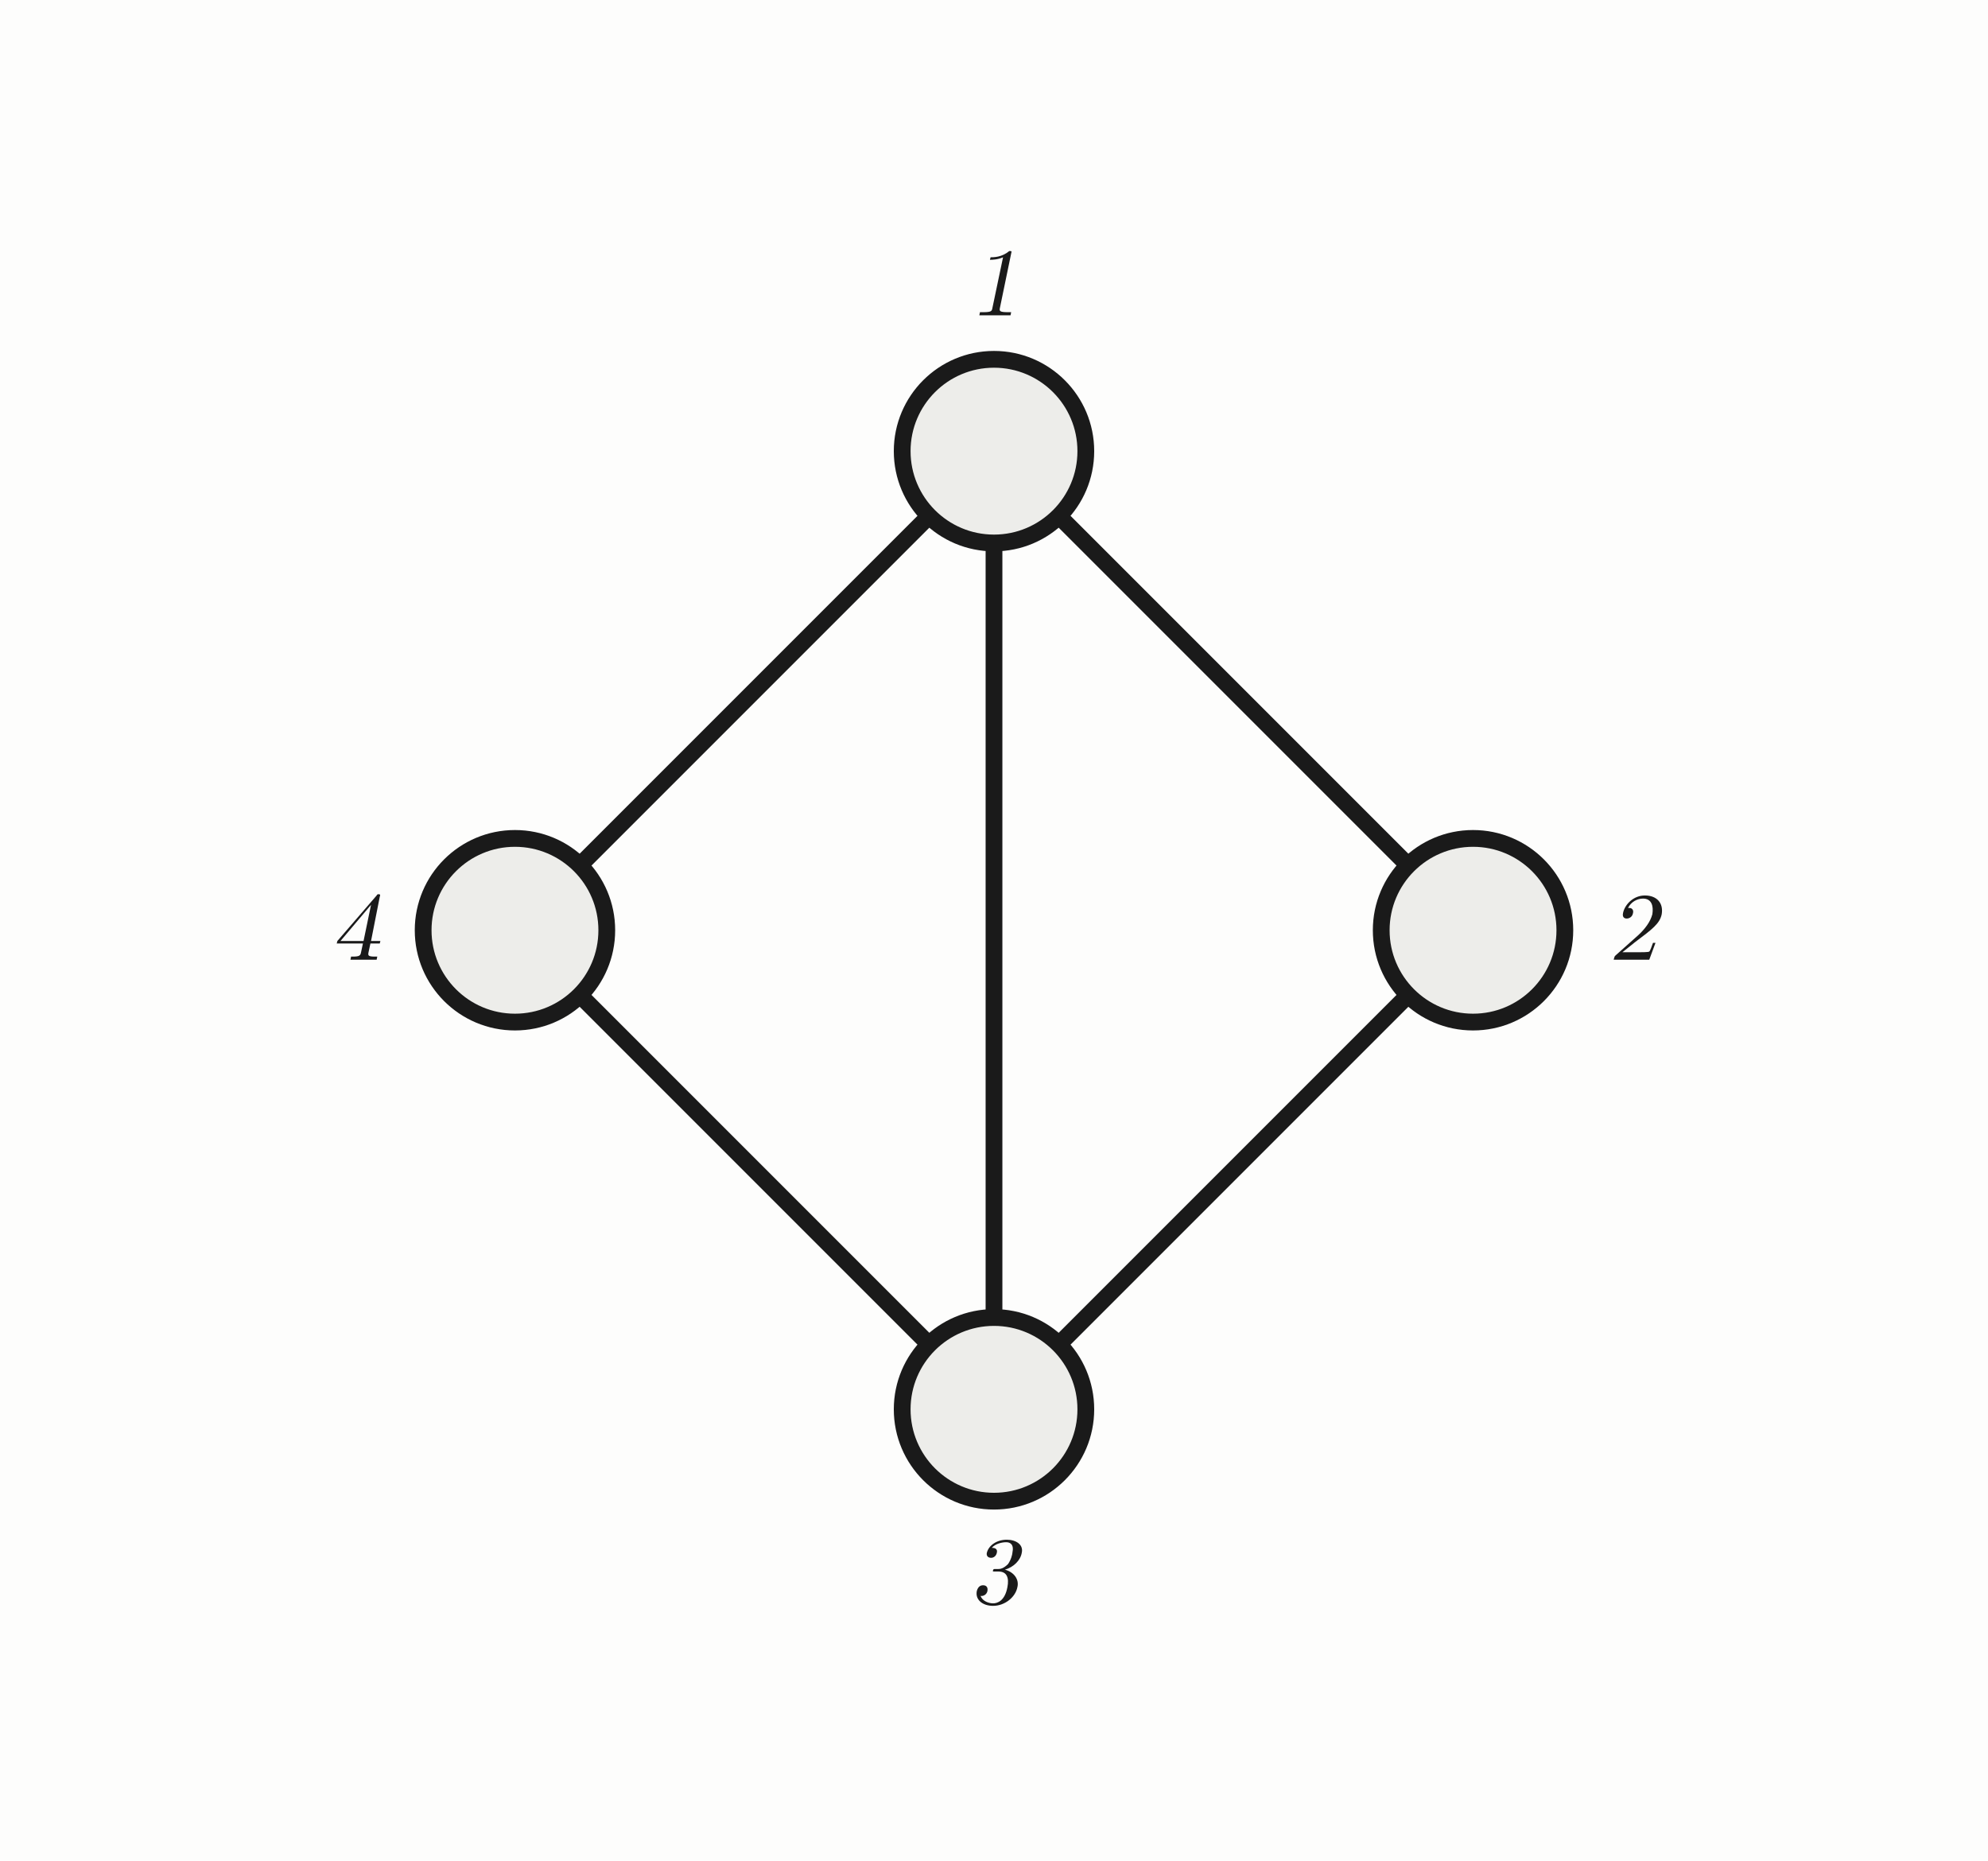
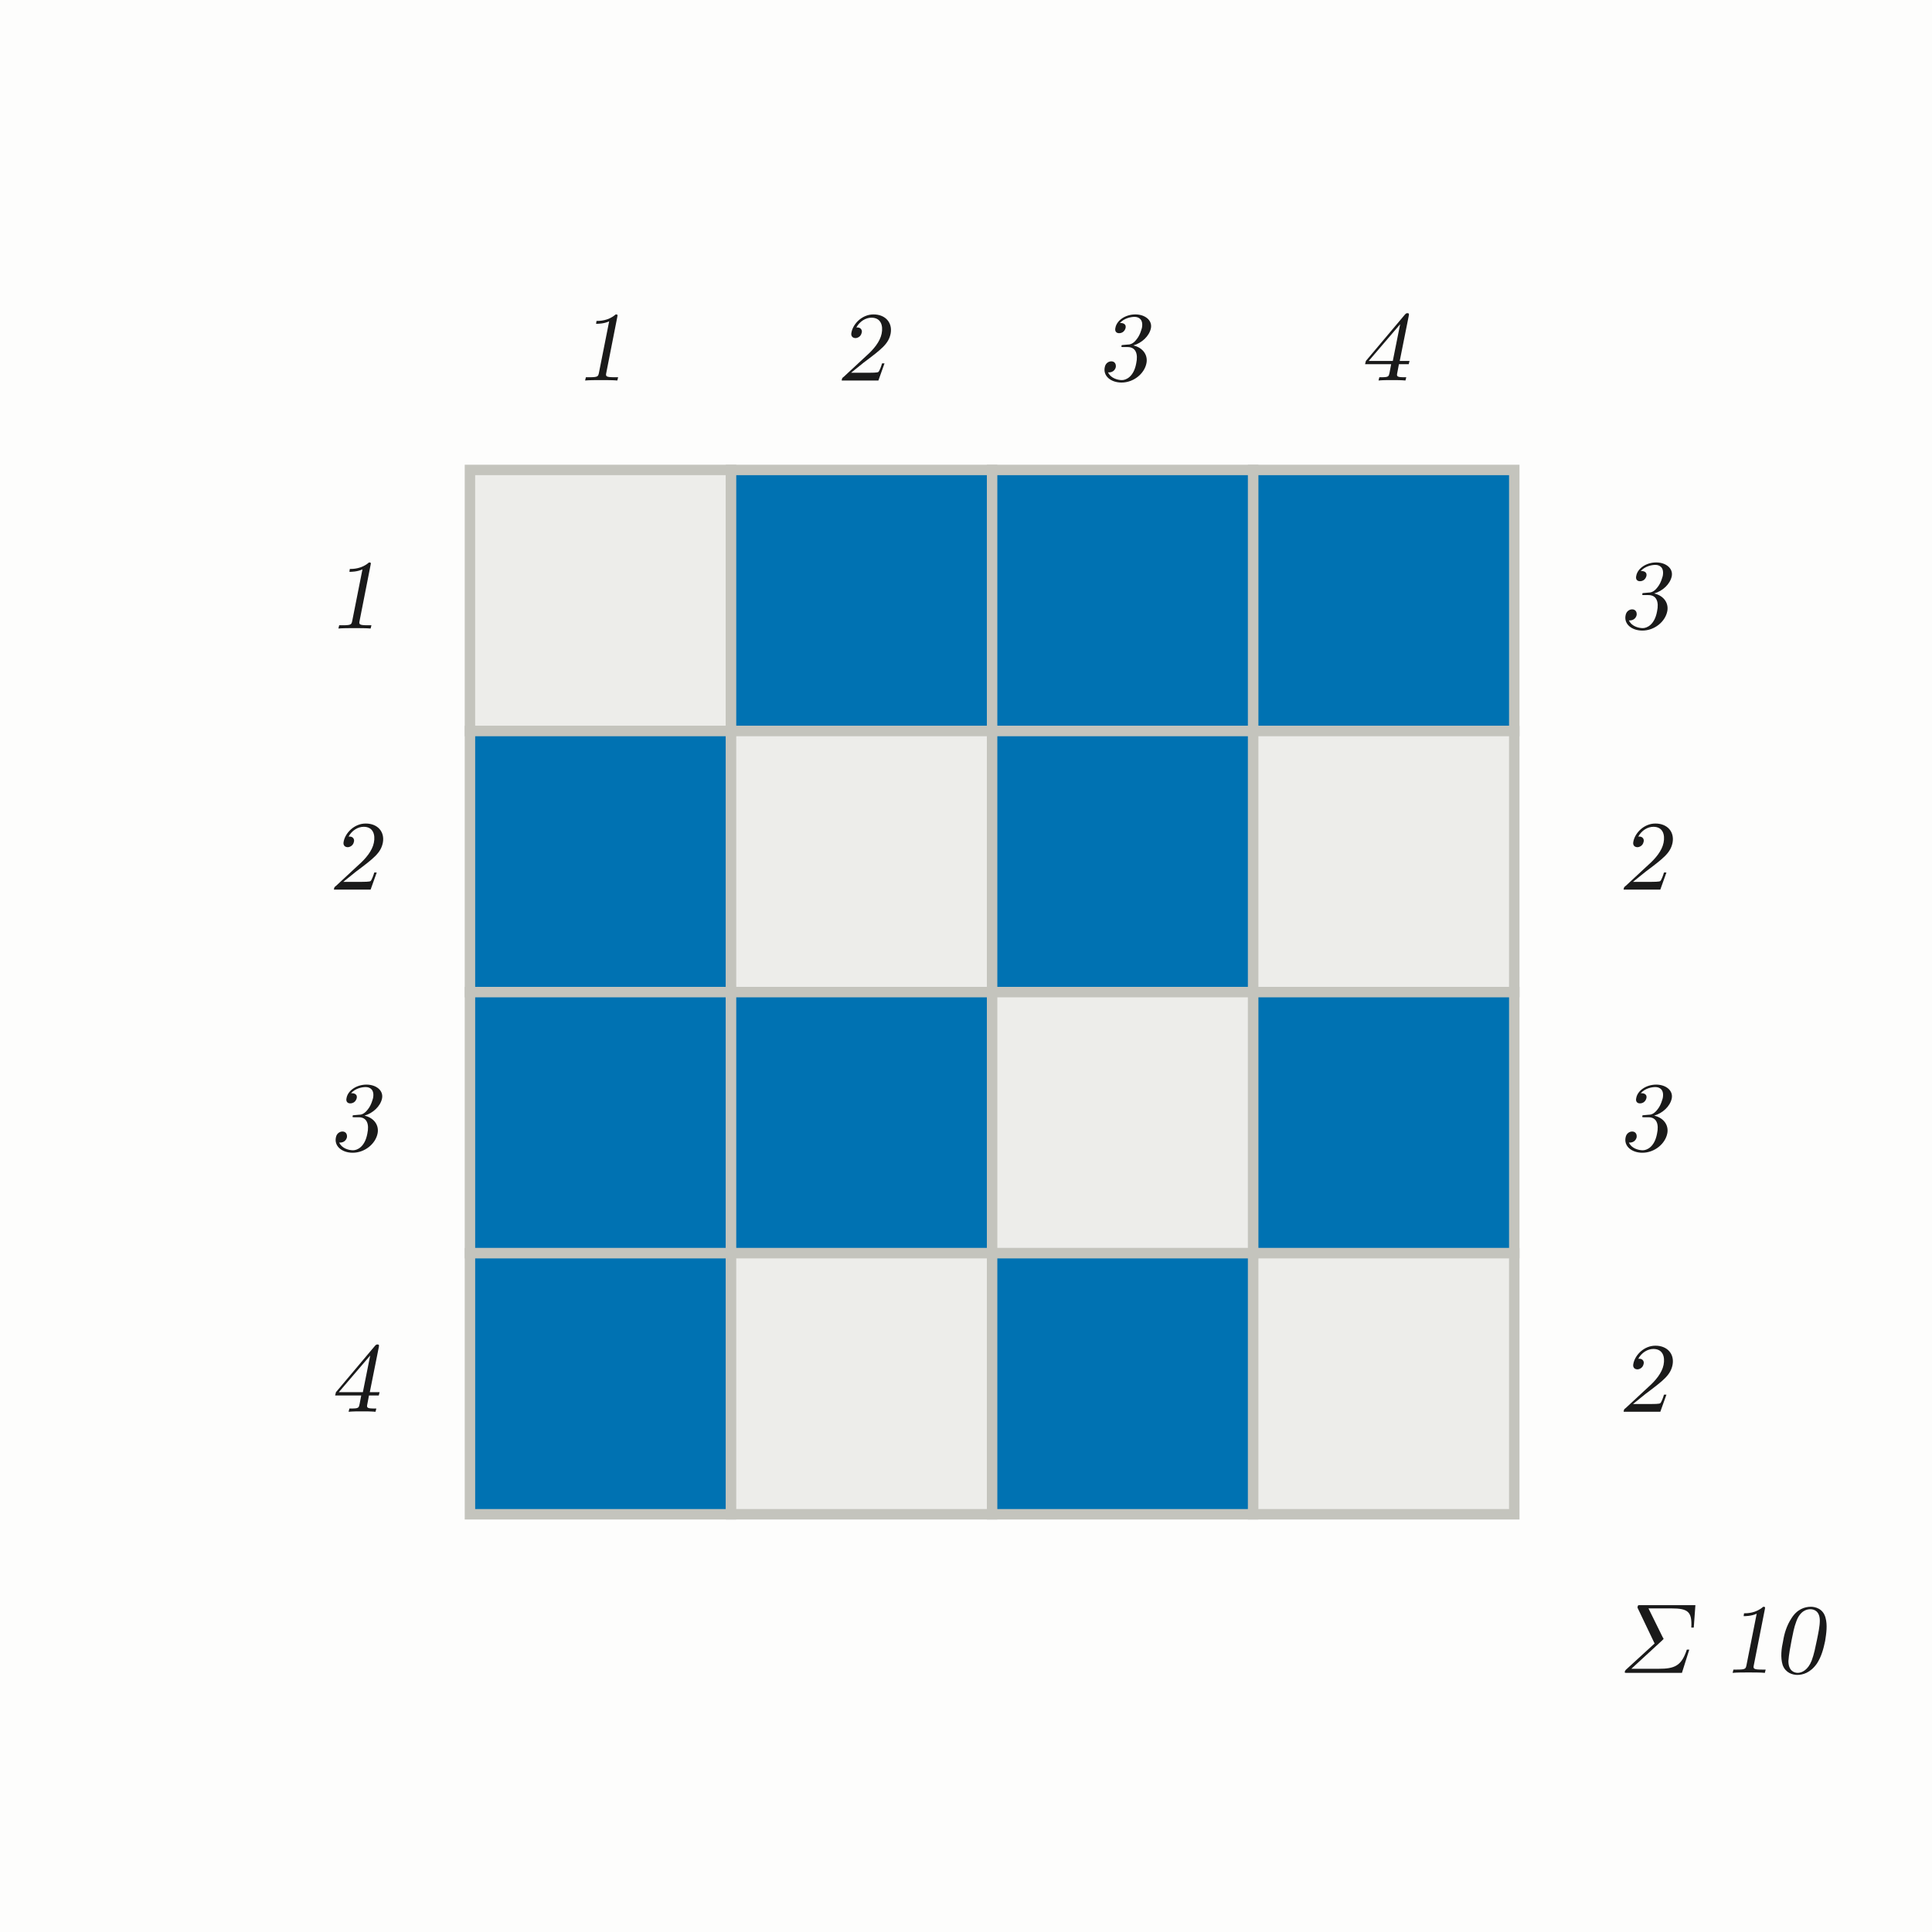
- <svg xmlns="http://www.w3.org/2000/svg" viewBox="-24.9 -23.3 49.8 46.6">
-   <rect fill="#FDFDFC" height="46.6" width="49.8" x="-24.9" y="-23.3" />
+ <svg xmlns="http://www.w3.org/2000/svg" viewBox="-18 -18 74 74">
+   <rect fill="#FDFDFC" height="74" width="74" x="-18" y="-18" />
  <defs>
    <pattern height="8" id="cv-pat-1" patternUnits="userSpaceOnUse" width="8">
      <rect fill="#0072B2" height="8" width="8" />
    </pattern>
    <pattern height="8" id="cv-pat-2" patternUnits="userSpaceOnUse" width="8">
      <rect fill="#9ED9F5" height="8" width="8" />
      <line stroke="#3E8BB5" stroke-width="1.2" x1="0" x2="8" y1="8" y2="0" />
      <line stroke="#3E8BB5" stroke-width="1.2" x1="-1" x2="1" y1="1" y2="-1" />
      <line stroke="#3E8BB5" stroke-width="1.2" x1="7" x2="9" y1="9" y2="7" />
    </pattern>
    <pattern height="8" id="cv-pat-3" patternUnits="userSpaceOnUse" width="8">
      <rect fill="#D55E00" height="8" width="8" />
      <line stroke="#8A3D00" stroke-width="1.2" x1="0" x2="8" y1="0" y2="8" />
      <line stroke="#8A3D00" stroke-width="1.2" x1="-1" x2="1" y1="7" y2="9" />
      <line stroke="#8A3D00" stroke-width="1.2" x1="7" x2="9" y1="-1" y2="1" />
    </pattern>
    <pattern height="8" id="cv-pat-4" patternUnits="userSpaceOnUse" width="8">
      <rect fill="#009E73" height="8" width="8" />
      <circle cx="4" cy="4" fill="#006147" r="1.4" />
    </pattern>
    <pattern height="8" id="cv-pat-5" patternUnits="userSpaceOnUse" width="8">
      <rect fill="#E69F00" height="8" width="8" />
      <line stroke="#9A6B00" stroke-width="1.2" x1="0" x2="8" y1="4" y2="4" />
      <line stroke="#9A6B00" stroke-width="1.2" x1="4" x2="4" y1="0" y2="8" />
    </pattern>
    <pattern height="8" id="cv-pat-6" patternUnits="userSpaceOnUse" width="8">
      <rect fill="#CC79A7" height="8" width="8" />
      <line stroke="#8A4E70" stroke-width="1.2" x1="0" x2="8" y1="4" y2="4" />
    </pattern>
    <pattern height="8" id="cv-pat-7" patternUnits="userSpaceOnUse" width="8">
      <rect fill="#F0E442" height="8" width="8" />
      <line stroke="#9C9400" stroke-width="1.2" x1="4" x2="4" y1="0" y2="8" />
    </pattern>
    <pattern height="8" id="cv-pat-8" patternUnits="userSpaceOnUse" width="8">
      <rect fill="#3A3A3A" height="8" width="8" />
      <line stroke="#000000" stroke-width="1.2" x1="0" x2="8" y1="0" y2="8" />
      <line stroke="#000000" stroke-width="1.2" x1="0" x2="8" y1="8" y2="0" />
    </pattern>
  </defs>
-   <g class="cv-edge-labels" />
-   <g class="cv-edges">
-     <path d="M0 -12L12 0" fill="none" stroke="#1A1A1A" stroke-linecap="round" stroke-width="0.42" />
-     <path d="M12 0L0 12" fill="none" stroke="#1A1A1A" stroke-linecap="round" stroke-width="0.42" />
-     <path d="M0 12L-12 0" fill="none" stroke="#1A1A1A" stroke-linecap="round" stroke-width="0.42" />
-     <path d="M-12 0L0 -12" fill="none" stroke="#1A1A1A" stroke-linecap="round" stroke-width="0.42" />
-     <path d="M0 -12L0 12" fill="none" stroke="#1A1A1A" stroke-linecap="round" stroke-width="0.42" />
-   </g>
-   <g class="cv-vertices">
-     <circle cx="0" cy="-12" fill="#EDEDEA" r="2.3" stroke="#1A1A1A" stroke-width="0.42" />
-     <text dominant-baseline="auto" fill="#1A1A1A" font-family="'KaTeX_Main', 'Latin Modern Math', serif" font-size="2.415" font-style="italic" text-anchor="middle" x="0" y="-15.4">1</text>
-     <circle cx="12" cy="0" fill="#EDEDEA" r="2.3" stroke="#1A1A1A" stroke-width="0.42" />
-     <text dominant-baseline="central" fill="#1A1A1A" font-family="'KaTeX_Main', 'Latin Modern Math', serif" font-size="2.415" font-style="italic" text-anchor="start" x="15.4" y="0">2</text>
-     <circle cx="0" cy="12" fill="#EDEDEA" r="2.3" stroke="#1A1A1A" stroke-width="0.42" />
-     <text dominant-baseline="hanging" fill="#1A1A1A" font-family="'KaTeX_Main', 'Latin Modern Math', serif" font-size="2.415" font-style="italic" text-anchor="middle" x="0" y="15.4">3</text>
-     <circle cx="-12" cy="0" fill="#EDEDEA" r="2.3" stroke="#1A1A1A" stroke-width="0.42" />
-     <text dominant-baseline="central" fill="#1A1A1A" font-family="'KaTeX_Main', 'Latin Modern Math', serif" font-size="2.415" font-style="italic" text-anchor="end" x="-15.4" y="0">4</text>
+   <g class="cv-matrix">
+     <text dominant-baseline="middle" fill="#1A1A1A" font-family="'KaTeX_Main', 'Latin Modern Math', serif" font-size="3.8" font-style="italic" text-anchor="middle" x="5" y="-4.5">1</text>
+     <text dominant-baseline="middle" fill="#1A1A1A" font-family="'KaTeX_Main', 'Latin Modern Math', serif" font-size="3.8" font-style="italic" text-anchor="end" x="-3.5" y="5">1</text>
+     <text dominant-baseline="middle" fill="#1A1A1A" font-family="'KaTeX_Main', 'Latin Modern Math', serif" font-size="3.8" font-style="italic" text-anchor="middle" x="15" y="-4.5">2</text>
+     <text dominant-baseline="middle" fill="#1A1A1A" font-family="'KaTeX_Main', 'Latin Modern Math', serif" font-size="3.8" font-style="italic" text-anchor="end" x="-3.5" y="15">2</text>
+     <text dominant-baseline="middle" fill="#1A1A1A" font-family="'KaTeX_Main', 'Latin Modern Math', serif" font-size="3.8" font-style="italic" text-anchor="middle" x="25" y="-4.5">3</text>
+     <text dominant-baseline="middle" fill="#1A1A1A" font-family="'KaTeX_Main', 'Latin Modern Math', serif" font-size="3.8" font-style="italic" text-anchor="end" x="-3.5" y="25">3</text>
+     <text dominant-baseline="middle" fill="#1A1A1A" font-family="'KaTeX_Main', 'Latin Modern Math', serif" font-size="3.8" font-style="italic" text-anchor="middle" x="35" y="-4.5">4</text>
+     <text dominant-baseline="middle" fill="#1A1A1A" font-family="'KaTeX_Main', 'Latin Modern Math', serif" font-size="3.8" font-style="italic" text-anchor="end" x="-3.5" y="35">4</text>
+     <rect fill="#EDEDEA" height="10" stroke="#C4C4BD" stroke-width="0.4" width="10" x="0" y="0" />
+     <rect data-el="ev1v2" fill="url(#cv-pat-1)" height="10" stroke="#C4C4BD" stroke-width="0.4" width="10" x="10" y="0" />
+     <rect data-el="ev1v3" fill="url(#cv-pat-1)" height="10" stroke="#C4C4BD" stroke-width="0.4" width="10" x="20" y="0" />
+     <rect data-el="ev4v1" fill="url(#cv-pat-1)" height="10" stroke="#C4C4BD" stroke-width="0.4" width="10" x="30" y="0" />
+     <rect data-el="ev1v2" fill="url(#cv-pat-1)" height="10" stroke="#C4C4BD" stroke-width="0.4" width="10" x="0" y="10" />
+     <rect fill="#EDEDEA" height="10" stroke="#C4C4BD" stroke-width="0.4" width="10" x="10" y="10" />
+     <rect data-el="ev2v3" fill="url(#cv-pat-1)" height="10" stroke="#C4C4BD" stroke-width="0.4" width="10" x="20" y="10" />
+     <rect fill="#EDEDEA" height="10" stroke="#C4C4BD" stroke-width="0.4" width="10" x="30" y="10" />
+     <rect data-el="ev1v3" fill="url(#cv-pat-1)" height="10" stroke="#C4C4BD" stroke-width="0.4" width="10" x="0" y="20" />
+     <rect data-el="ev2v3" fill="url(#cv-pat-1)" height="10" stroke="#C4C4BD" stroke-width="0.4" width="10" x="10" y="20" />
+     <rect fill="#EDEDEA" height="10" stroke="#C4C4BD" stroke-width="0.4" width="10" x="20" y="20" />
+     <rect data-el="ev3v4" fill="url(#cv-pat-1)" height="10" stroke="#C4C4BD" stroke-width="0.4" width="10" x="30" y="20" />
+     <rect data-el="ev4v1" fill="url(#cv-pat-1)" height="10" stroke="#C4C4BD" stroke-width="0.4" width="10" x="0" y="30" />
+     <rect fill="#EDEDEA" height="10" stroke="#C4C4BD" stroke-width="0.4" width="10" x="10" y="30" />
+     <rect data-el="ev3v4" fill="url(#cv-pat-1)" height="10" stroke="#C4C4BD" stroke-width="0.4" width="10" x="20" y="30" />
+     <rect fill="#EDEDEA" height="10" stroke="#C4C4BD" stroke-width="0.4" width="10" x="30" y="30" />
+     <text dominant-baseline="middle" fill="#1A1A1A" font-family="'KaTeX_Main', 'Latin Modern Math', serif" font-size="3.8" font-style="italic" text-anchor="start" x="44" y="5">3</text>
+     <text dominant-baseline="middle" fill="#1A1A1A" font-family="'KaTeX_Main', 'Latin Modern Math', serif" font-size="3.8" font-style="italic" text-anchor="start" x="44" y="15">2</text>
+     <text dominant-baseline="middle" fill="#1A1A1A" font-family="'KaTeX_Main', 'Latin Modern Math', serif" font-size="3.8" font-style="italic" text-anchor="start" x="44" y="25">3</text>
+     <text dominant-baseline="middle" fill="#1A1A1A" font-family="'KaTeX_Main', 'Latin Modern Math', serif" font-size="3.8" font-style="italic" text-anchor="start" x="44" y="35">2</text>
+     <text dominant-baseline="middle" fill="#1A1A1A" font-family="'KaTeX_Main', 'Latin Modern Math', serif" font-size="3.8" font-style="italic" text-anchor="start" x="44" y="45">Σ 10</text>
  </g>
</svg>
